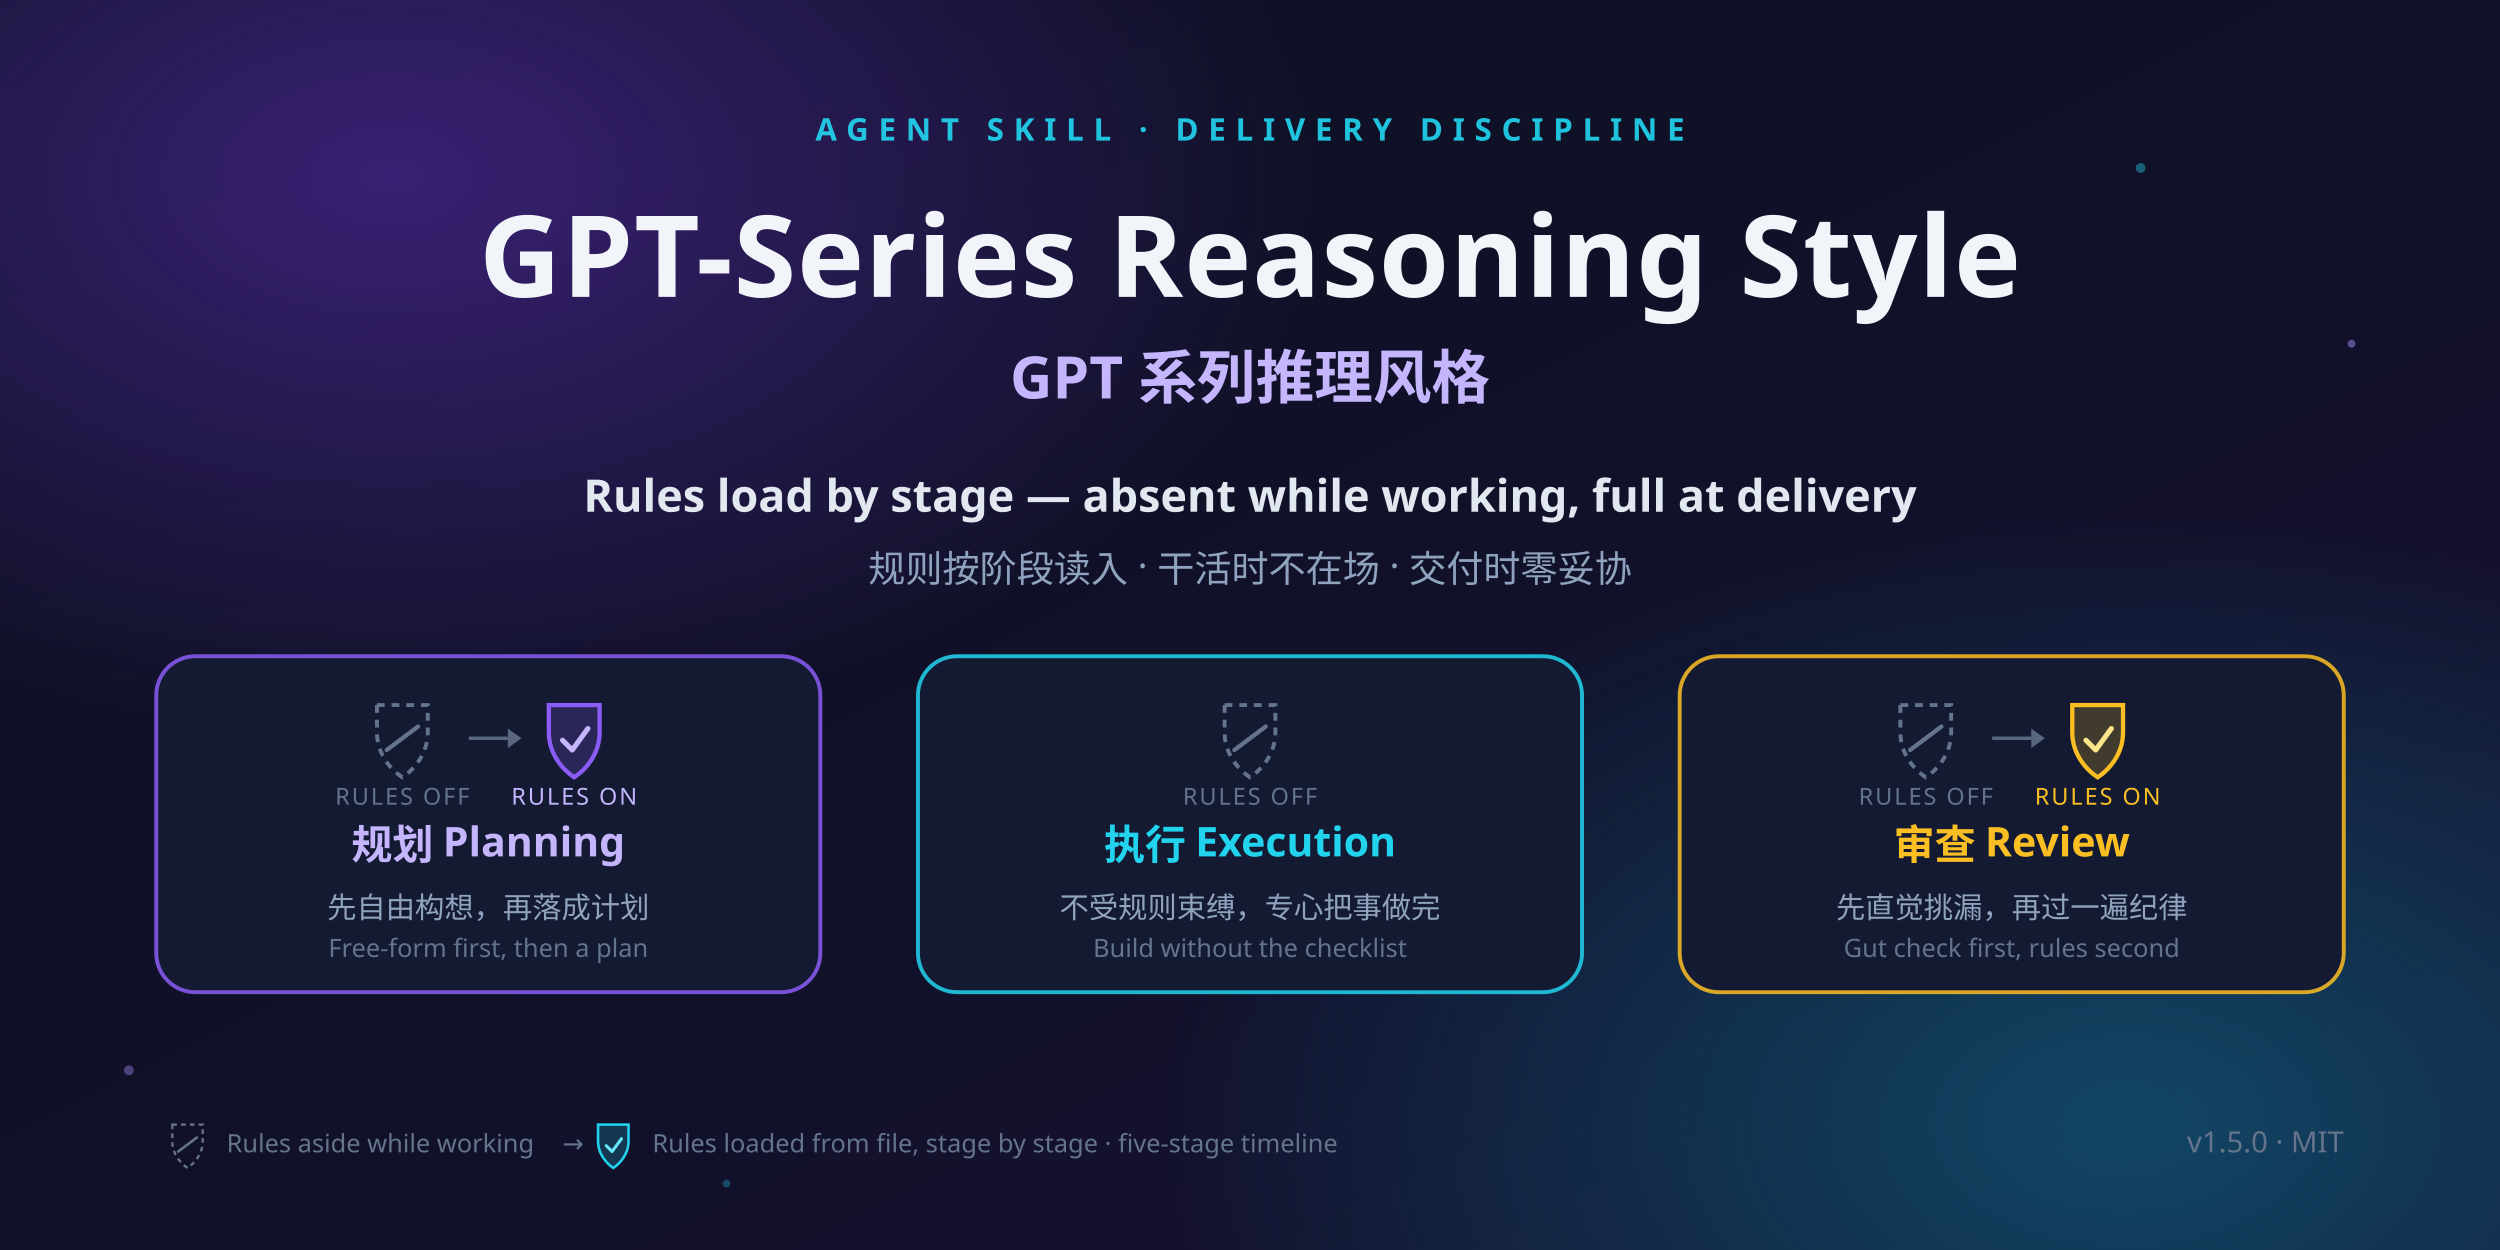
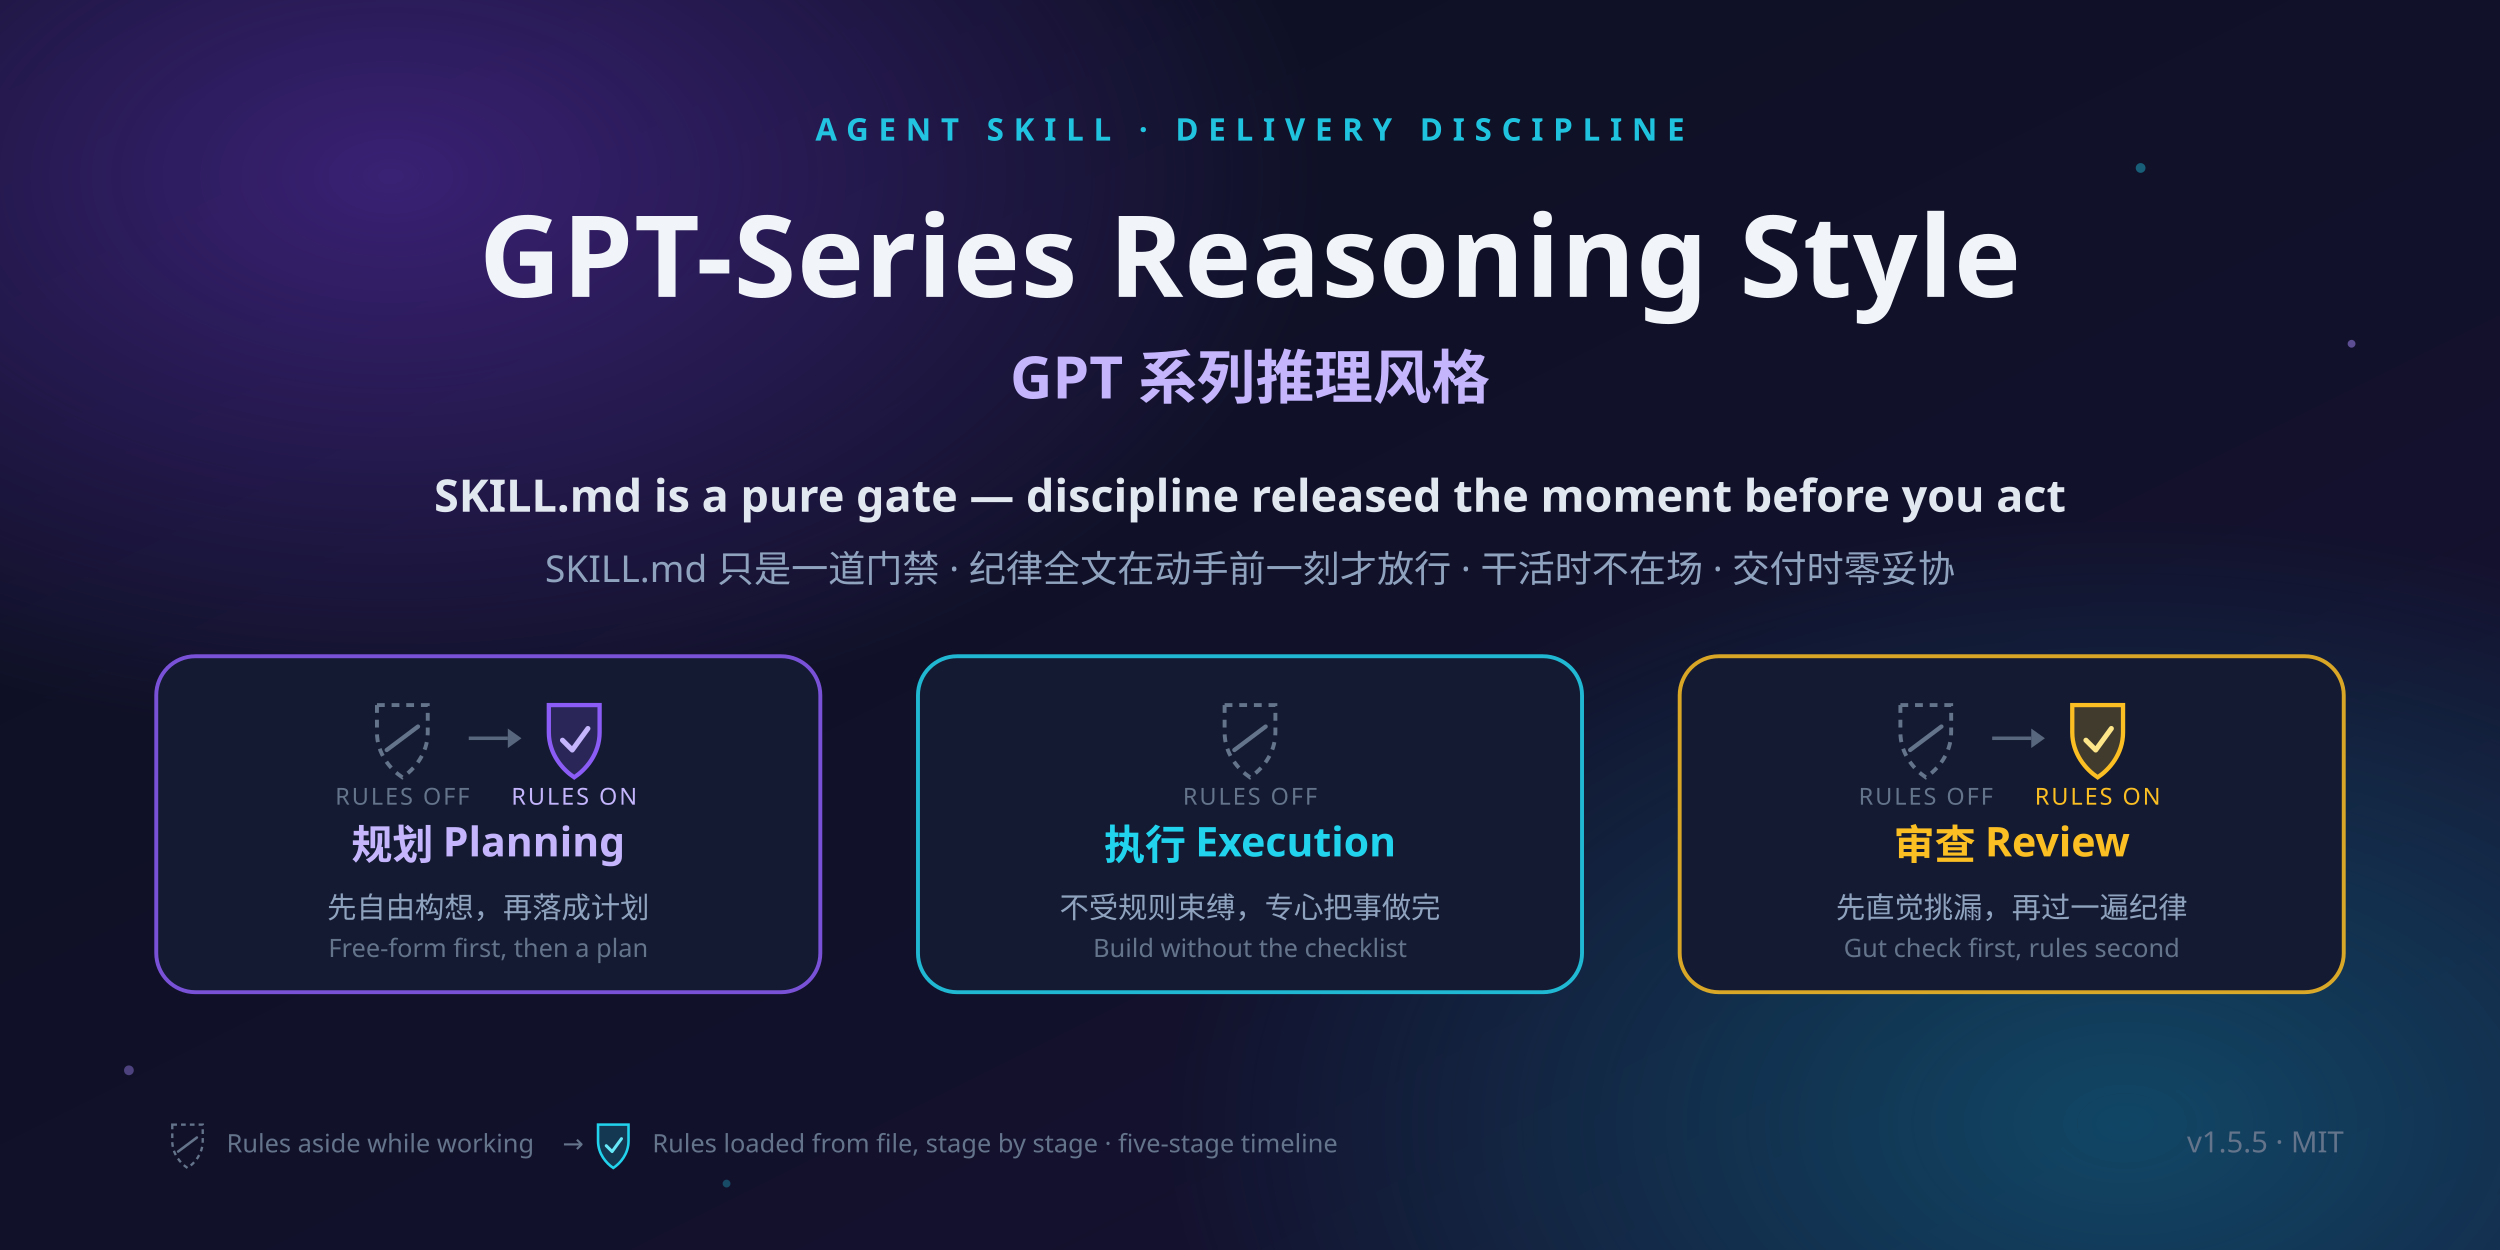
<svg xmlns="http://www.w3.org/2000/svg" width="1280" height="640" viewBox="0 0 1280 640" role="img" aria-labelledby="banner-title banner-desc">
  <defs>
    <linearGradient id="bg" x1="0" y1="0" x2="1" y2="1">
      <stop offset="0" stop-color="#0B1020" />
      <stop offset="1" stop-color="#171233" />
    </linearGradient>
    <radialGradient id="glowP" cx="0.5" cy="0.5" r="0.5">
      <stop offset="0" stop-color="#7C3AED" stop-opacity="0.40" />
      <stop offset="1" stop-color="#7C3AED" stop-opacity="0" />
    </radialGradient>
    <radialGradient id="glowC" cx="0.5" cy="0.5" r="0.5">
      <stop offset="0" stop-color="#06B6D4" stop-opacity="0.32" />
      <stop offset="1" stop-color="#06B6D4" stop-opacity="0" />
    </radialGradient>
  </defs>
  <rect width="1280" height="640" fill="url(#bg)" />
  <ellipse cx="200" cy="90" rx="480" ry="290" fill="url(#glowP)" />
  <ellipse cx="1090" cy="575" rx="500" ry="310" fill="url(#glowC)" />
  <circle cx="1096" cy="86" r="2.5" fill="#22D3EE" opacity="0.40" />
  <circle cx="1204" cy="176" r="2" fill="#A78BFA" opacity="0.50" />
  <circle cx="66" cy="548" r="2.5" fill="#A78BFA" opacity="0.40" />
  <circle cx="372" cy="606" r="2" fill="#22D3EE" opacity="0.30" />
  <g font-family="'Segoe UI','Microsoft YaHei','PingFang SC',sans-serif">
    <text x="640" y="72" text-anchor="middle" font-size="16" font-weight="600" letter-spacing="5" fill="#22D3EE" opacity="0.92">AGENT SKILL · DELIVERY DISCIPLINE</text>
    <text x="640" y="152" text-anchor="middle" font-size="58" font-weight="800" fill="#F1F5F9" letter-spacing="0.5">GPT-Series Reasoning Style</text>
    <text x="640" y="204" text-anchor="middle" font-size="30" font-weight="700" fill="#C4B5FD">GPT 系列推理风格</text>
-     <text x="640" y="262" text-anchor="middle" font-size="23" font-weight="600" fill="#E2E8F0">Rules load by stage — absent while working, full at delivery</text>
-     <text x="640" y="298" text-anchor="middle" font-size="19" fill="#8FA3BF">规则按阶段读入 · 干活时不在场 · 交付时零妥协</text>
+     <text x="640" y="262" text-anchor="middle" font-size="23" font-weight="600" fill="#E2E8F0">SKILL.md is a pure gate — discipline released the moment before you act</text>
+     <text x="640" y="298" text-anchor="middle" font-size="19" fill="#8FA3BF">SKILL.md 只是一道门禁 · 纪律全文在动手前一刻才放行 · 干活时不在场 · 交付时零妥协</text>
    <rect x="80" y="336" width="340" height="172" rx="20" fill="#131A31" stroke="#8B5CF6" stroke-width="2" stroke-opacity="0.85" />
    <g transform="translate(206,378)">
      <path d="M -13,-17 L 13,-17 L 13,-3 C 13,8 6,16 0,20 C -6,16 -13,8 -13,-3 Z" fill="none" stroke="#64748B" stroke-width="2" stroke-dasharray="4 3.5" />
      <path d="M -8,6 L 8,-6" stroke="#64748B" stroke-width="2.2" stroke-linecap="round" />
    </g>
    <line x1="240" y1="378" x2="260" y2="378" stroke="#64748B" stroke-width="1.8" opacity="0.85" />
    <polygon points="260,373 267,378 260,383" fill="#64748B" opacity="0.85" />
    <g transform="translate(294,378)">
      <path d="M -13,-17 L 13,-17 L 13,-3 C 13,8 6,16 0,20 C -6,16 -13,8 -13,-3 Z" fill="#8B5CF6" fill-opacity="0.20" stroke="#8B5CF6" stroke-width="2.2" />
      <path d="M -6,1 L -1,6 L 7,-5" fill="none" stroke="#C4B5FD" stroke-width="2.6" stroke-linecap="round" stroke-linejoin="round" />
    </g>
    <text x="206" y="412" text-anchor="middle" font-size="12" letter-spacing="1" fill="#64748B">RULES OFF</text>
    <text x="294" y="412" text-anchor="middle" font-size="12" letter-spacing="1" fill="#C4B5FD">RULES ON</text>
    <text x="250" y="440" text-anchor="middle" font-size="21" font-weight="700" fill="#C4B5FD">规划 Planning</text>
    <text x="250" y="470" text-anchor="middle" font-size="15" fill="#8FA3BF">先自由构想，再落成计划</text>
    <text x="250" y="490" text-anchor="middle" font-size="13" fill="#64748B">Free-form first, then a plan</text>
    <rect x="470" y="336" width="340" height="172" rx="20" fill="#131A31" stroke="#22D3EE" stroke-width="2" stroke-opacity="0.85" />
    <g transform="translate(640,378)">
      <path d="M -13,-17 L 13,-17 L 13,-3 C 13,8 6,16 0,20 C -6,16 -13,8 -13,-3 Z" fill="none" stroke="#64748B" stroke-width="2" stroke-dasharray="4 3.5" />
      <path d="M -8,6 L 8,-6" stroke="#64748B" stroke-width="2.2" stroke-linecap="round" />
    </g>
    <text x="640" y="412" text-anchor="middle" font-size="12" letter-spacing="1" fill="#64748B">RULES OFF</text>
    <text x="640" y="440" text-anchor="middle" font-size="21" font-weight="700" fill="#22D3EE">执行 Execution</text>
    <text x="640" y="470" text-anchor="middle" font-size="15" fill="#8FA3BF">不受规则束缚，专心把事做完</text>
    <text x="640" y="490" text-anchor="middle" font-size="13" fill="#64748B">Build without the checklist</text>
    <rect x="860" y="336" width="340" height="172" rx="20" fill="#131A31" stroke="#FBBF24" stroke-width="2" stroke-opacity="0.85" />
    <g transform="translate(986,378)">
      <path d="M -13,-17 L 13,-17 L 13,-3 C 13,8 6,16 0,20 C -6,16 -13,8 -13,-3 Z" fill="none" stroke="#64748B" stroke-width="2" stroke-dasharray="4 3.5" />
      <path d="M -8,6 L 8,-6" stroke="#64748B" stroke-width="2.2" stroke-linecap="round" />
    </g>
    <line x1="1020" y1="378" x2="1040" y2="378" stroke="#64748B" stroke-width="1.8" opacity="0.85" />
    <polygon points="1040,373 1047,378 1040,383" fill="#64748B" opacity="0.85" />
    <g transform="translate(1074,378)">
      <path d="M -13,-17 L 13,-17 L 13,-3 C 13,8 6,16 0,20 C -6,16 -13,8 -13,-3 Z" fill="#FBBF24" fill-opacity="0.20" stroke="#FBBF24" stroke-width="2.2" />
      <path d="M -6,1 L -1,6 L 7,-5" fill="none" stroke="#FDE68A" stroke-width="2.6" stroke-linecap="round" stroke-linejoin="round" />
    </g>
    <text x="986" y="412" text-anchor="middle" font-size="12" letter-spacing="1" fill="#64748B">RULES OFF</text>
    <text x="1074" y="412" text-anchor="middle" font-size="12" letter-spacing="1" fill="#FBBF24">RULES ON</text>
    <text x="1030" y="440" text-anchor="middle" font-size="21" font-weight="700" fill="#FBBF24">审查 Review</text>
    <text x="1030" y="470" text-anchor="middle" font-size="15" fill="#8FA3BF">先直觉挑漏，再过一遍纪律</text>
    <text x="1030" y="490" text-anchor="middle" font-size="13" fill="#64748B">Gut check first, rules second</text>
    <g transform="translate(96,586)">
      <g transform="scale(0.6)">
        <path d="M -13,-17 L 13,-17 L 13,-3 C 13,8 6,16 0,20 C -6,16 -13,8 -13,-3 Z" fill="none" stroke="#64748B" stroke-width="2" stroke-dasharray="4 3.5" />
        <path d="M -8,6 L 8,-6" stroke="#64748B" stroke-width="2.2" stroke-linecap="round" />
      </g>
      <text x="20" y="4" font-size="13" fill="#64748B">Rules aside while working</text>
      <text x="192" y="4" font-size="13" fill="#64748B">→</text>
      <g transform="translate(218,0) scale(0.6)">
        <path d="M -13,-17 L 13,-17 L 13,-3 C 13,8 6,16 0,20 C -6,16 -13,8 -13,-3 Z" fill="#22D3EE" fill-opacity="0.20" stroke="#22D3EE" stroke-width="2.2" />
        <path d="M -6,1 L -1,6 L 7,-5" fill="none" stroke="#67E8F9" stroke-width="2.6" stroke-linecap="round" stroke-linejoin="round" />
      </g>
      <text x="238" y="4" font-size="13" fill="#64748B">Rules loaded from file, stage by stage · five-stage timeline</text>
    </g>
-     <text x="1200" y="590" text-anchor="end" font-size="15" fill="#64748B">v1.5.0 · MIT</text>
+     <text x="1200" y="590" text-anchor="end" font-size="15" fill="#64748B">v1.5.5 · MIT</text>
  </g>
</svg>
